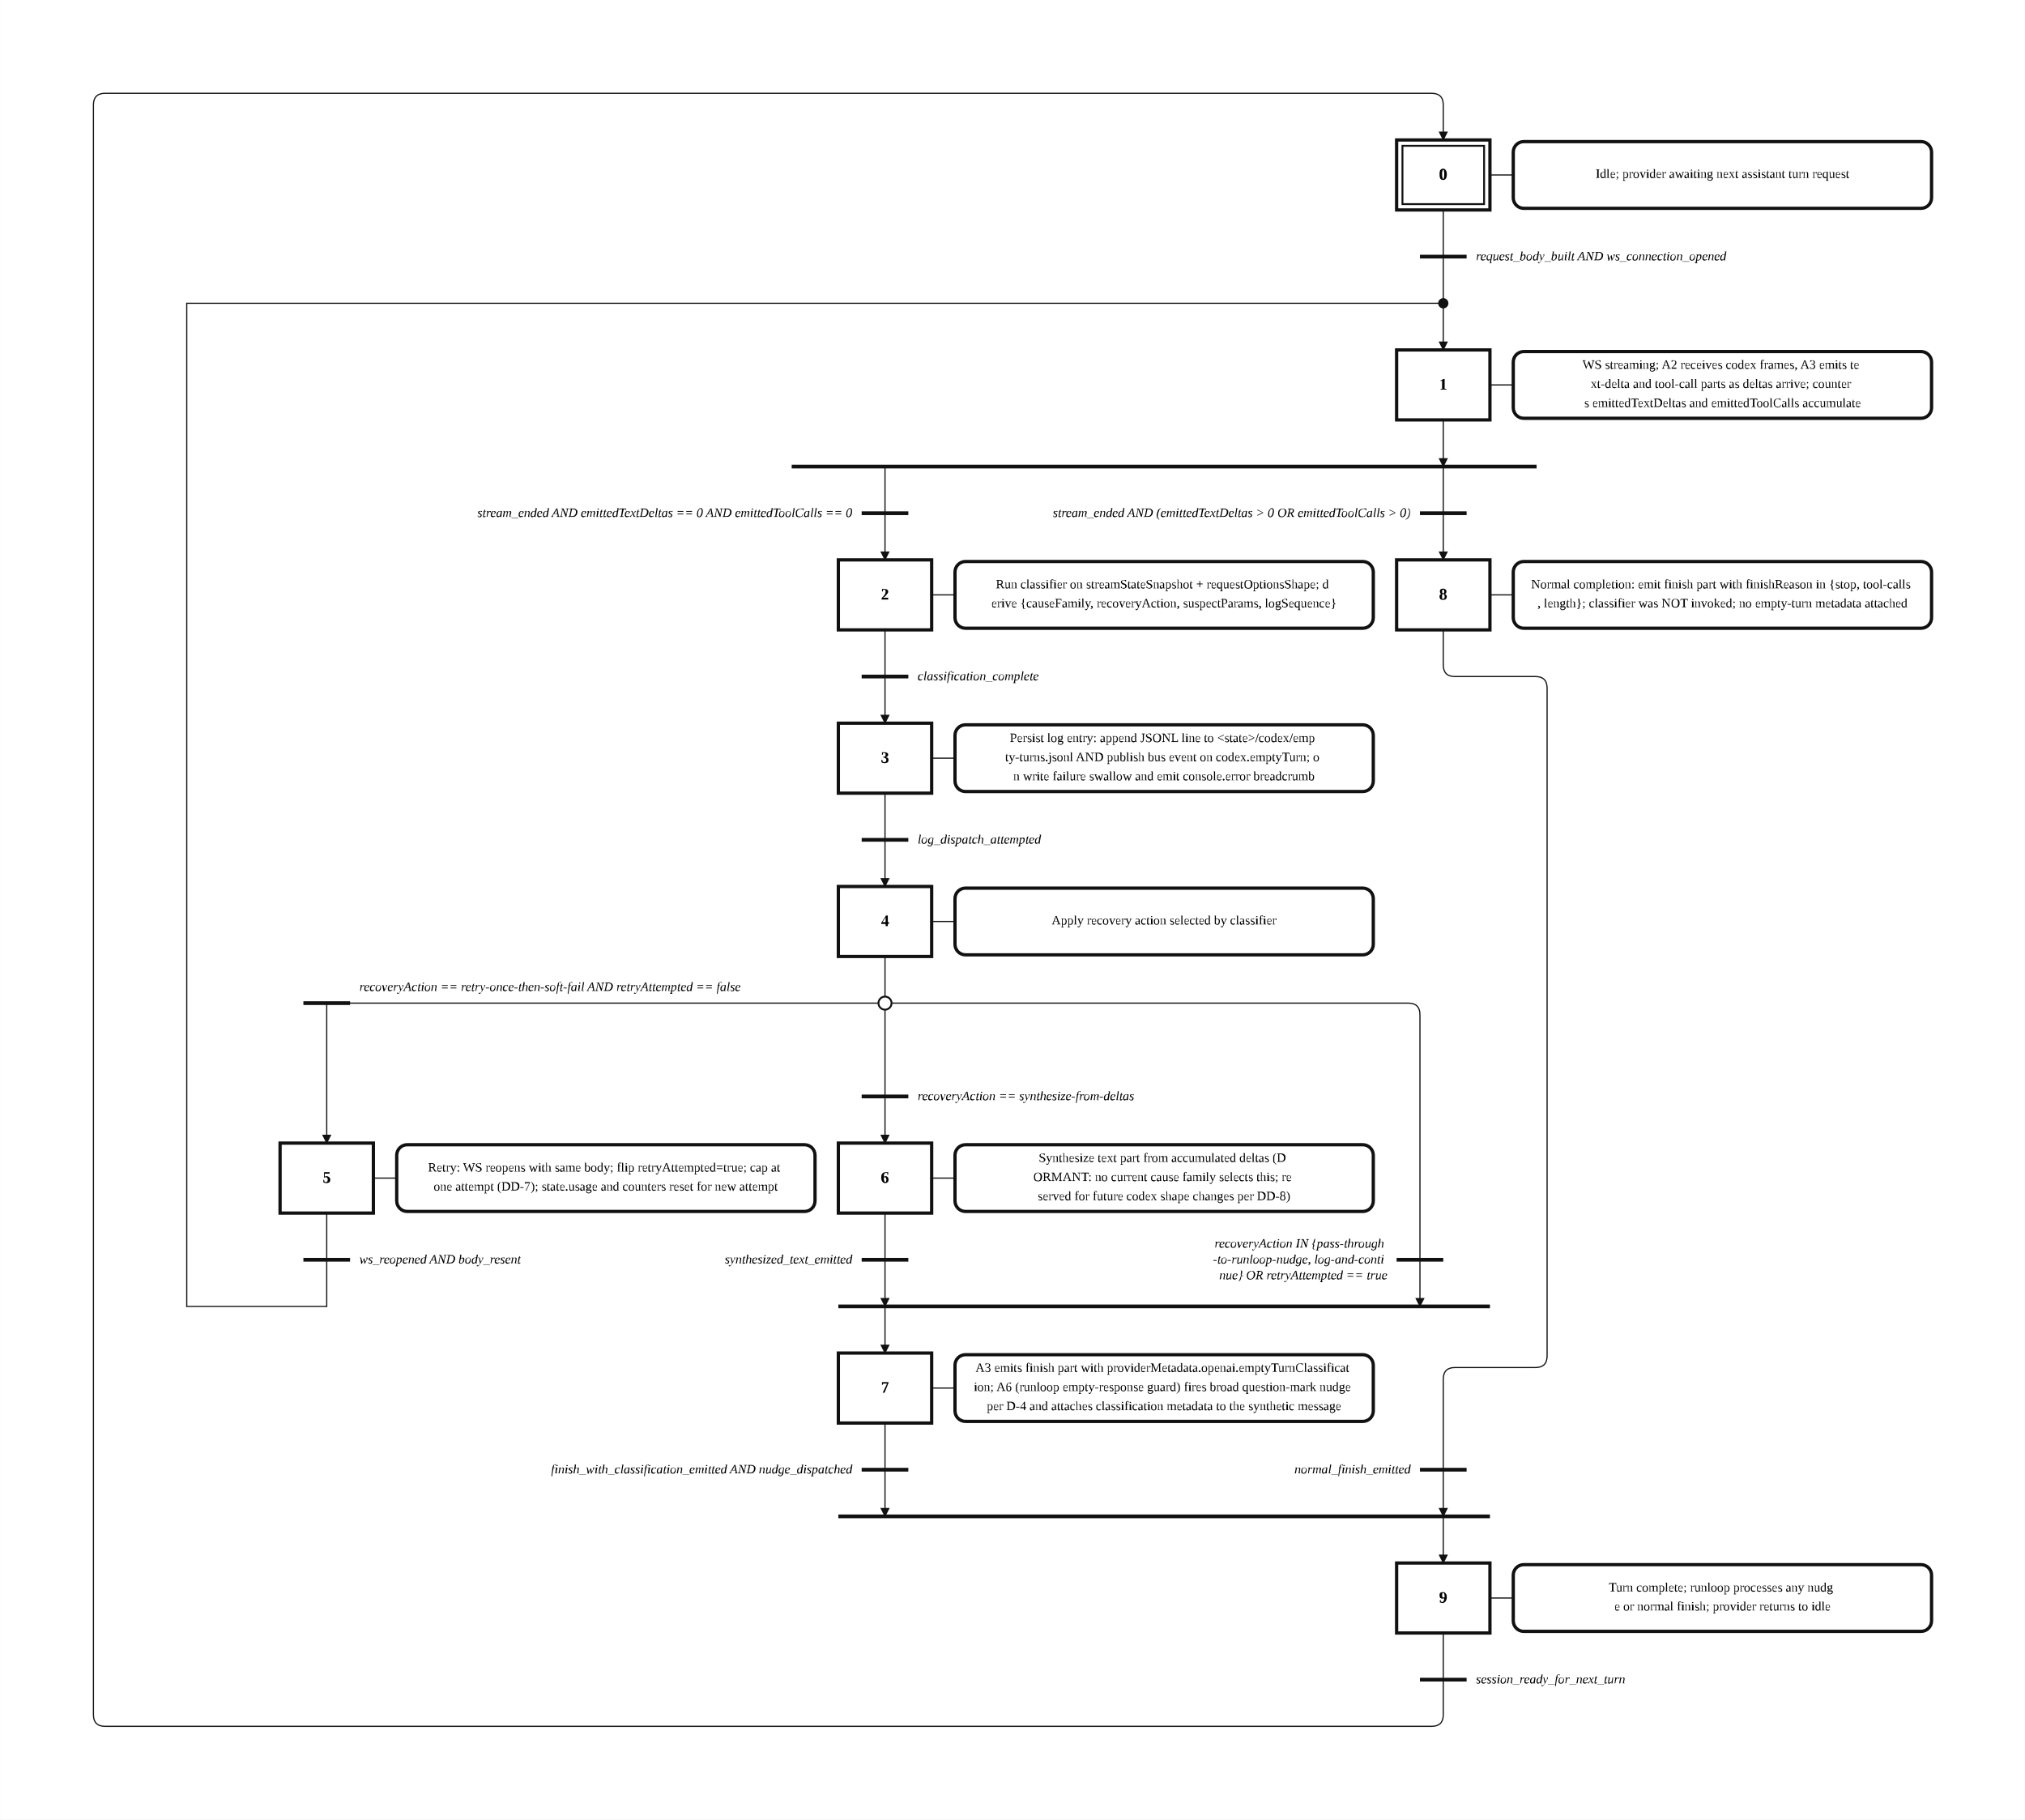
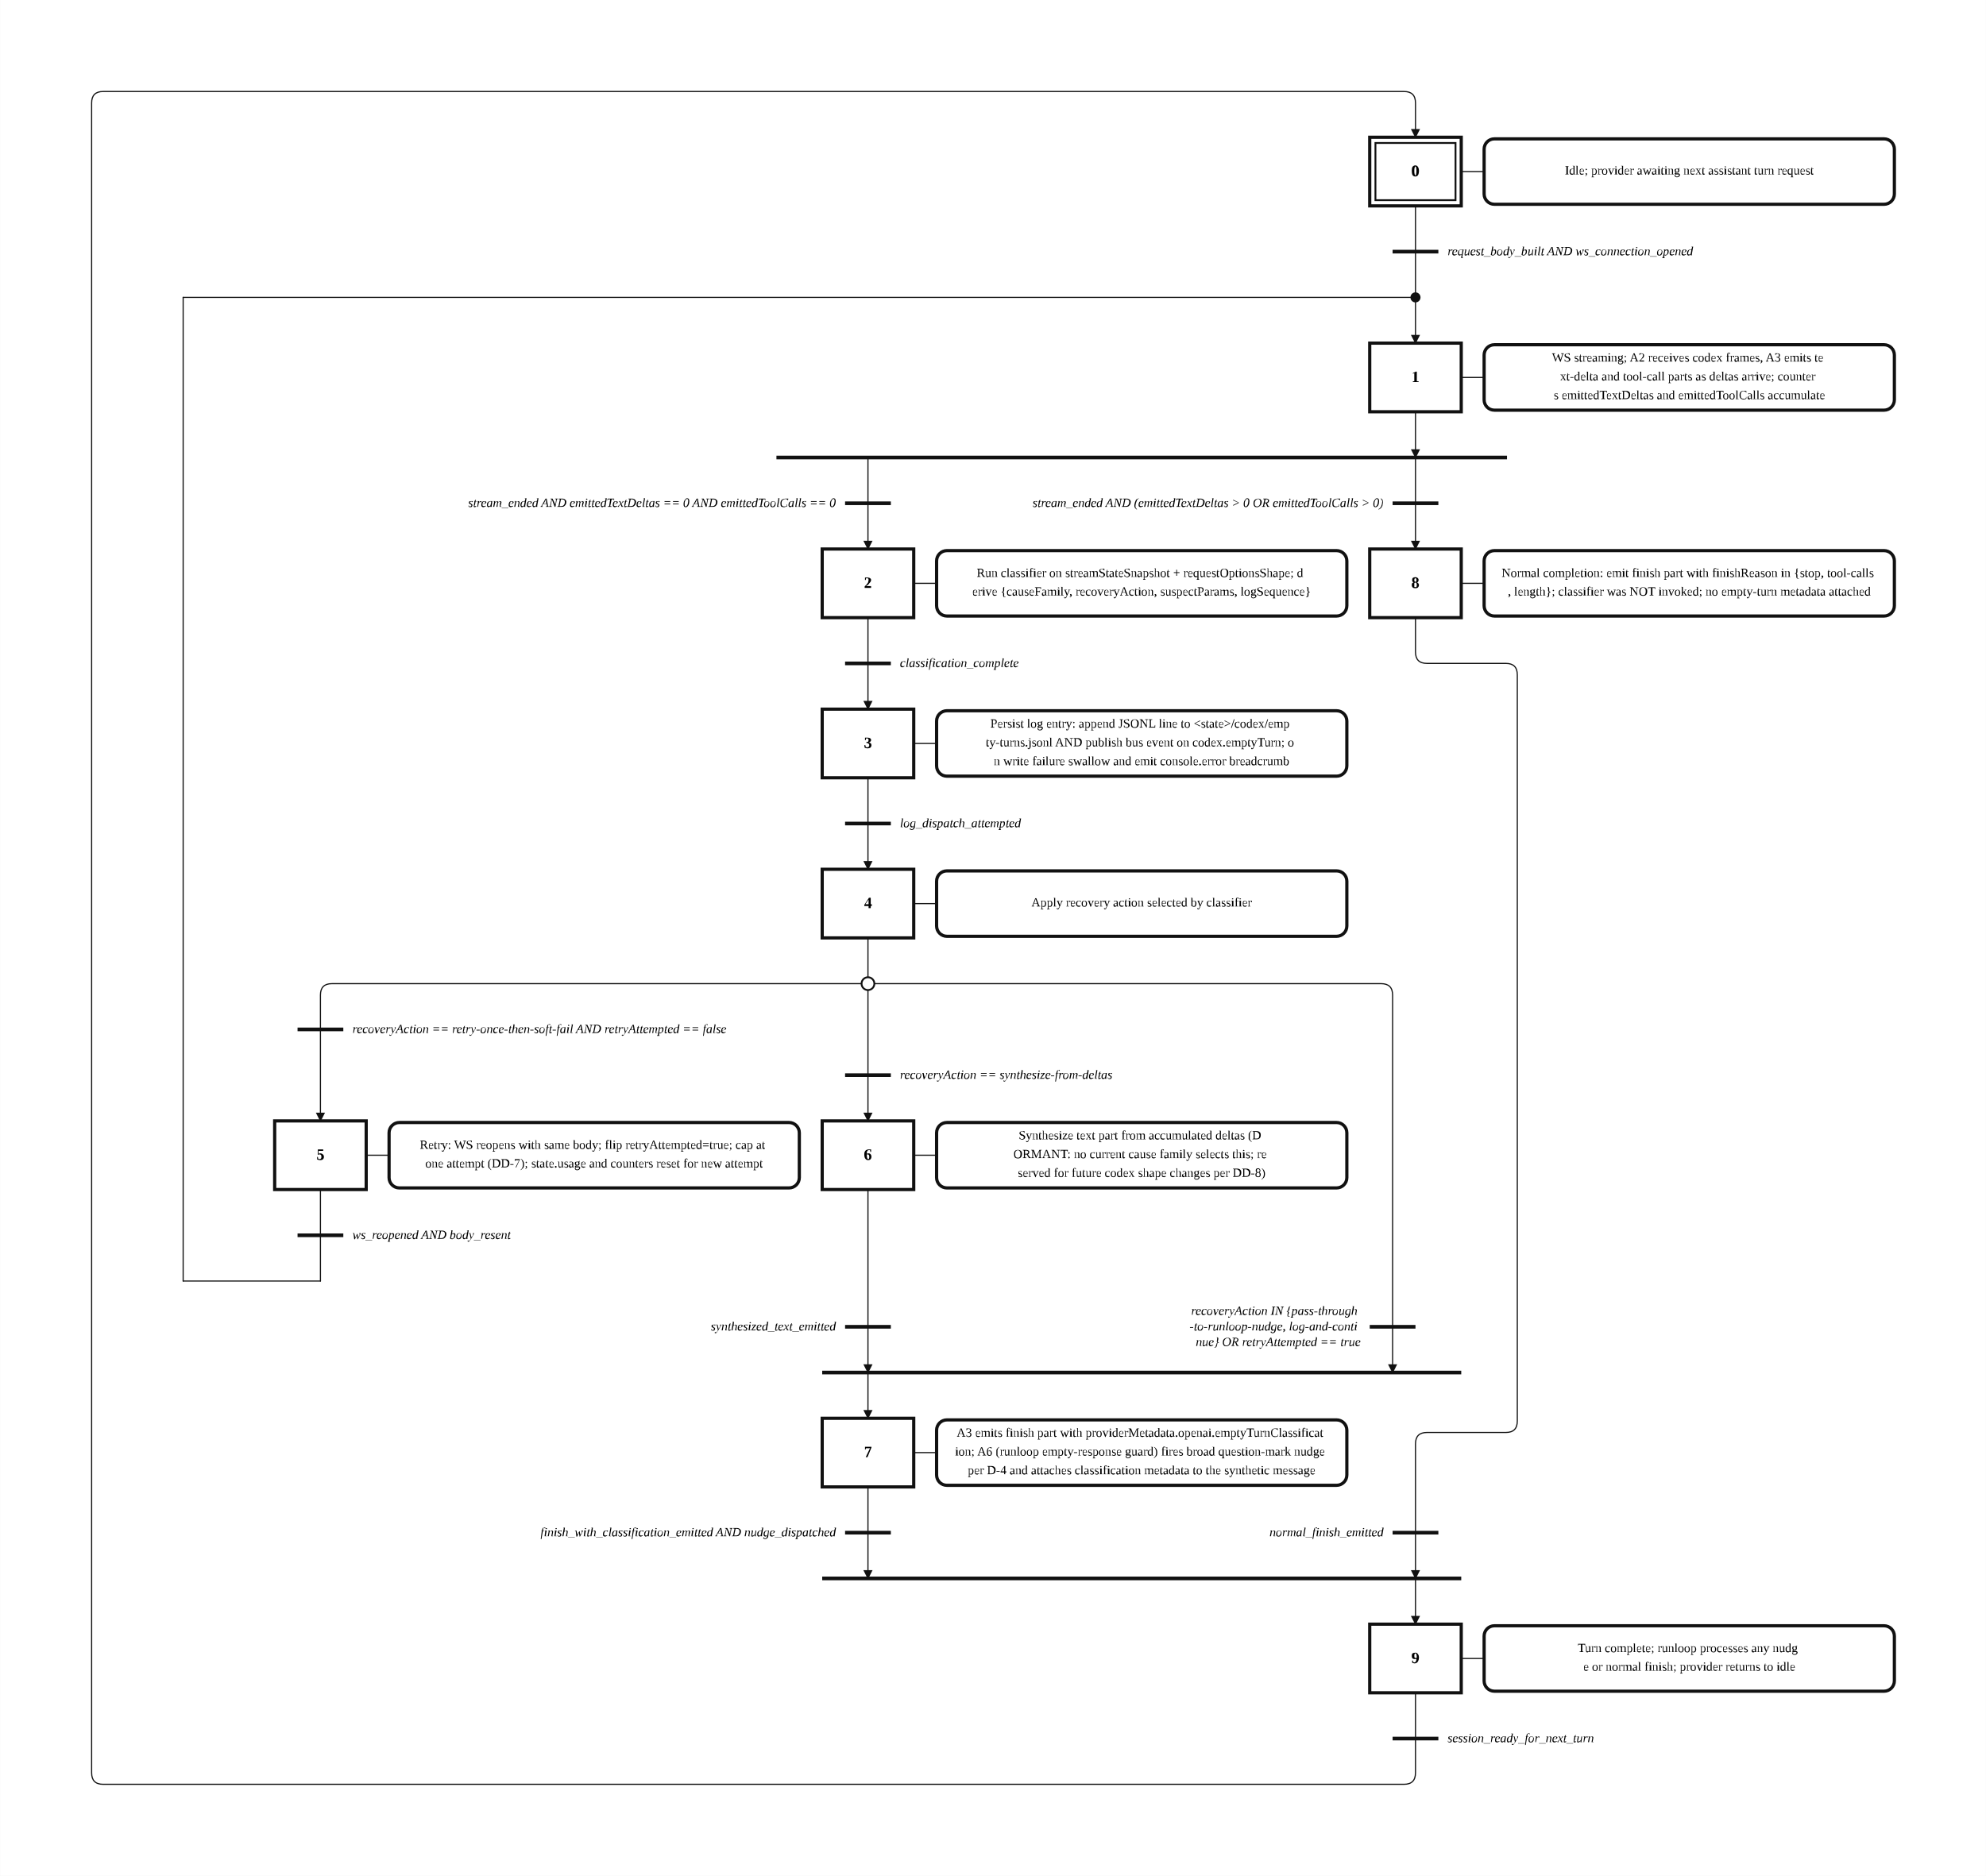
- <svg xmlns="http://www.w3.org/2000/svg" width="1736" height="1560" viewBox="-14.00 -2.00 86.79 78.00" role="img">
+ <svg xmlns="http://www.w3.org/2000/svg" width="1736" height="1640" viewBox="-14.00 -2.00 86.79 82.00" role="img">
  <style>
.step{fill:#fff;stroke:#111;stroke-width:.14}.step-inner{fill:none;stroke:#111;stroke-width:.08}
.action{fill:#fff;stroke:#111;stroke-width:.14}.gate{stroke:#111;stroke-width:.16}
.edge{fill:none;stroke:#111;stroke-width:.05;stroke-linecap:round;stroke-linejoin:round}.edge-arrow{marker-end:url(#arrow)}
.flyover-mask{stroke:#fff;stroke-width:.12;stroke-linecap:round}
.flyover{fill:none;stroke:#111;stroke-width:.05;stroke-linecap:round}
.junction{fill:#111;stroke:#111;stroke-width:0}.branch-junction{fill:#fff;stroke:#111;stroke-width:.08}
.assoc{stroke:#111;stroke-width:.05}.label{font:bold .7px 'Times New Roman', 'BiauKai', 'DFKai-SB', serif;text-anchor:middle;dominant-baseline:middle}
.action-label{font:.55px 'Times New Roman', 'BiauKai', 'DFKai-SB', serif;text-anchor:middle;dominant-baseline:middle}.gate-label{font:italic .55px 'Times New Roman', 'BiauKai', 'DFKai-SB', serif;text-anchor:start;dominant-baseline:middle}.gate-label-left{font:italic .55px 'Times New Roman', 'BiauKai', 'DFKai-SB', serif;text-anchor:end;dominant-baseline:middle}
</style>
  <defs>
    <marker id="arrow" markerWidth="0.4" markerHeight="0.4" refX="0.36" refY="0.2" orient="auto" markerUnits="userSpaceOnUse">
      <path d="M 0 0 L 0.4 0.2 L 0 0.4 z" fill="#111" />
    </marker>
  </defs>
-   <rect x="-14.00" y="-2.00" width="86.79" height="78.00" fill="white" />
+   <rect x="-14.00" y="-2.00" width="86.79" height="82.00" fill="white" />
  <path class="edge edge-arrow" d="M 47.86 9.00 L 47.86 13.00" />
  <path class="edge" d="M 47.86 7.00 L 47.86 9.00" />
  <path class="edge edge-arrow" d="M 47.86 16.00 L 47.86 18.00" />
  <path class="edge edge-arrow" d="M 23.93 18.00 L 23.93 22.00" />
  <path class="edge edge-arrow" d="M 47.86 18.00 L 47.86 22.00" />
  <path class="edge" d="M 23.93 25.00 L 23.93 27.00" />
  <path class="edge edge-arrow" d="M 23.93 27.00 L 23.93 29.00" />
  <path class="edge" d="M 23.93 32.00 L 23.93 34.00" />
  <path class="edge edge-arrow" d="M 23.93 34.00 L 23.93 36.00" />
  <path class="edge" d="M 23.93 39.00 L 23.93 41.00" />
-   <path class="edge" d="M 23.93 41.00 L 0.00 41.00 L 0.00 41.00" />
-   <path class="edge edge-arrow" d="M 0.00 41.00 L 0.00 47.00" />
+   <path class="edge" d="M 23.93 41.00 L 0.50 41.00 Q 0.00 41.00 0.00 41.50 L 0.00 43.00" />
+   <path class="edge edge-arrow" d="M 0.00 43.00 L 0.00 47.00" />
  <path class="edge" d="M 23.93 41.00 L 23.93 45.00" />
  <path class="edge edge-arrow" d="M 23.93 45.00 L 23.93 47.00" />
-   <path class="edge edge-arrow" d="M 23.93 41.00 L 46.36 41.00 Q 46.86 41.00 46.86 41.50 L 46.86 54.00" />
-   <path class="edge edge-arrow" d="M 23.93 54.00 L 23.93 56.00" />
+   <path class="edge edge-arrow" d="M 23.93 41.00 L 46.36 41.00 Q 46.86 41.00 46.86 41.50 L 46.86 58.00" />
+   <path class="edge edge-arrow" d="M 23.93 58.00 L 23.93 60.00" />
  <path class="edge" d="M 0.00 50.00 L 0.00 52.00" />
  <path class="edge" d="M 0.00 52.00 L 0.00 54.00" />
  <path class="edge" d="M 0.00 54.00 L -6.00 54.00" />
  <path class="edge" d="M -6.00 54.00 L -6.00 11.00" />
  <path class="edge" d="M -6.00 11.00 L 47.86 11.00" />
-   <path class="edge edge-arrow" d="M 23.93 50.00 L 23.93 54.00" />
-   <path class="edge edge-arrow" d="M 23.93 59.00 L 23.93 63.00" />
-   <path class="edge edge-arrow" d="M 47.86 63.00 L 47.86 65.00" />
-   <path class="edge edge-arrow" d="M 47.86 25.00 L 47.86 26.50 Q 47.86 27.00 48.36 27.00 L 51.81 27.00 Q 52.31 27.00 52.31 27.50 L 52.31 56.12 Q 52.31 56.62 51.81 56.62 L 48.36 56.62 Q 47.86 56.62 47.86 57.12 L 47.86 63.00" />
-   <path class="edge" d="M 47.86 68.00 L 47.86 70.00" />
-   <path class="edge edge-arrow" d="M 47.86 70.00 L 47.86 71.50 Q 47.86 72.00 47.36 72.00 L -9.50 72.00 Q -10.00 72.00 -10.00 71.50 L -10.00 2.50 Q -10.00 2.00 -9.50 2.00 L 47.36 2.00 Q 47.86 2.00 47.86 2.50 L 47.86 4.00" />
+   <path class="edge edge-arrow" d="M 23.93 50.00 L 23.93 58.00" />
+   <path class="edge edge-arrow" d="M 23.93 63.00 L 23.93 67.00" />
+   <path class="edge edge-arrow" d="M 47.86 67.00 L 47.86 69.00" />
+   <path class="edge edge-arrow" d="M 47.86 25.00 L 47.86 26.50 Q 47.86 27.00 48.36 27.00 L 51.81 27.00 Q 52.31 27.00 52.31 27.50 L 52.31 60.12 Q 52.31 60.62 51.81 60.62 L 48.36 60.62 Q 47.86 60.62 47.86 61.12 L 47.86 67.00" />
+   <path class="edge" d="M 47.86 72.00 L 47.86 74.00" />
+   <path class="edge edge-arrow" d="M 47.86 74.00 L 47.86 75.50 Q 47.86 76.00 47.36 76.00 L -9.50 76.00 Q -10.00 76.00 -10.00 75.50 L -10.00 2.50 Q -10.00 2.00 -9.50 2.00 L 47.36 2.00 Q 47.86 2.00 47.86 2.50 L 47.86 4.00" />
  <rect class="step" x="45.86" y="4.00" width="4.00" height="3.00" />
  <rect class="step-inner" x="46.11" y="4.25" width="3.50" height="2.50" />
  <text class="label" x="47.86" y="5.50">0</text>
  <rect class="step" x="45.86" y="13.00" width="4.00" height="3.00" />
  <text class="label" x="47.86" y="14.50">1</text>
  <rect class="step" x="21.93" y="22.00" width="4.00" height="3.00" />
  <text class="label" x="23.93" y="23.50">2</text>
  <rect class="step" x="21.93" y="29.00" width="4.00" height="3.00" />
  <text class="label" x="23.93" y="30.50">3</text>
  <rect class="step" x="21.93" y="36.00" width="4.00" height="3.00" />
  <text class="label" x="23.93" y="37.50">4</text>
  <rect class="step" x="-2.00" y="47.00" width="4.00" height="3.00" />
  <text class="label" x="0.00" y="48.50">5</text>
  <rect class="step" x="21.93" y="47.00" width="4.00" height="3.00" />
  <text class="label" x="23.93" y="48.50">6</text>
-   <rect class="step" x="21.93" y="56.00" width="4.00" height="3.00" />
-   <text class="label" x="23.93" y="57.50">7</text>
+   <rect class="step" x="21.93" y="60.00" width="4.00" height="3.00" />
+   <text class="label" x="23.93" y="61.50">7</text>
  <rect class="step" x="45.86" y="22.00" width="4.00" height="3.00" />
  <text class="label" x="47.86" y="23.50">8</text>
-   <rect class="step" x="45.86" y="65.00" width="4.00" height="3.00" />
-   <text class="label" x="47.86" y="66.50">9</text>
+   <rect class="step" x="45.86" y="69.00" width="4.00" height="3.00" />
+   <text class="label" x="47.86" y="70.50">9</text>
  <line class="assoc" x1="49.86" y1="5.50" x2="50.86" y2="5.50" />
  <rect class="action" x="50.86" y="4.07" width="17.93" height="2.86" rx="0.45" ry="0.45" />
  <text class="action-label" x="59.83" y="5.50">
    <tspan x="59.83" dy="0">Idle; provider awaiting next assistant turn request</tspan>
  </text>
  <line class="assoc" x1="49.86" y1="14.50" x2="50.86" y2="14.50" />
  <rect class="action" x="50.86" y="13.07" width="17.93" height="2.86" rx="0.45" ry="0.45" />
  <text class="action-label" x="59.83" y="13.68">
    <tspan x="59.83" dy="0">WS streaming; A2 receives codex frames, A3 emits te</tspan>
    <tspan x="59.83" dy="0.82">xt-delta and tool-call parts as deltas arrive; counter</tspan>
    <tspan x="59.83" dy="0.82">s emittedTextDeltas and emittedToolCalls accumulate</tspan>
  </text>
  <line class="assoc" x1="25.93" y1="23.50" x2="26.93" y2="23.50" />
  <rect class="action" x="26.93" y="22.07" width="17.93" height="2.86" rx="0.45" ry="0.45" />
  <text class="action-label" x="35.89" y="23.09">
    <tspan x="35.89" dy="0">Run classifier on streamStateSnapshot + requestOptionsShape; d</tspan>
    <tspan x="35.89" dy="0.82">erive {causeFamily, recoveryAction, suspectParams, logSequence}</tspan>
  </text>
  <line class="assoc" x1="25.93" y1="30.50" x2="26.93" y2="30.50" />
  <rect class="action" x="26.93" y="29.07" width="17.93" height="2.86" rx="0.45" ry="0.45" />
  <text class="action-label" x="35.89" y="29.68">
    <tspan x="35.89" dy="0">Persist log entry: append JSONL line to &lt;state&gt;/codex/emp</tspan>
    <tspan x="35.89" dy="0.82">ty-turns.jsonl AND publish bus event on codex.emptyTurn; o</tspan>
    <tspan x="35.89" dy="0.82">n write failure swallow and emit console.error breadcrumb</tspan>
  </text>
  <line class="assoc" x1="25.93" y1="37.50" x2="26.93" y2="37.50" />
  <rect class="action" x="26.93" y="36.07" width="17.93" height="2.86" rx="0.45" ry="0.45" />
  <text class="action-label" x="35.89" y="37.50">
    <tspan x="35.89" dy="0">Apply recovery action selected by classifier</tspan>
  </text>
  <line class="assoc" x1="2.00" y1="48.50" x2="3.00" y2="48.50" />
  <rect class="action" x="3.00" y="47.07" width="17.93" height="2.86" rx="0.45" ry="0.45" />
  <text class="action-label" x="11.96" y="48.09">
    <tspan x="11.96" dy="0">Retry: WS reopens with same body; flip retryAttempted=true; cap at</tspan>
    <tspan x="11.96" dy="0.82">one attempt (DD-7); state.usage and counters reset for new attempt</tspan>
  </text>
  <line class="assoc" x1="25.93" y1="48.50" x2="26.93" y2="48.50" />
  <rect class="action" x="26.93" y="47.07" width="17.93" height="2.86" rx="0.45" ry="0.45" />
  <text class="action-label" x="35.89" y="47.68">
    <tspan x="35.89" dy="0">Synthesize text part from accumulated deltas (D</tspan>
    <tspan x="35.89" dy="0.82">ORMANT: no current cause family selects this; re</tspan>
    <tspan x="35.89" dy="0.82">served for future codex shape changes per DD-8)</tspan>
  </text>
-   <line class="assoc" x1="25.93" y1="57.50" x2="26.93" y2="57.50" />
-   <rect class="action" x="26.93" y="56.07" width="17.93" height="2.86" rx="0.45" ry="0.45" />
-   <text class="action-label" x="35.89" y="56.68">
+   <line class="assoc" x1="25.93" y1="61.50" x2="26.93" y2="61.50" />
+   <rect class="action" x="26.93" y="60.07" width="17.93" height="2.86" rx="0.45" ry="0.45" />
+   <text class="action-label" x="35.89" y="60.68">
    <tspan x="35.89" dy="0">A3 emits finish part with providerMetadata.openai.emptyTurnClassificat</tspan>
    <tspan x="35.89" dy="0.82">ion; A6 (runloop empty-response guard) fires broad question-mark nudge</tspan>
    <tspan x="35.89" dy="0.82">per D-4 and attaches classification metadata to the synthetic message</tspan>
  </text>
  <line class="assoc" x1="49.86" y1="23.50" x2="50.86" y2="23.50" />
  <rect class="action" x="50.86" y="22.07" width="17.93" height="2.86" rx="0.45" ry="0.45" />
  <text class="action-label" x="59.83" y="23.09">
    <tspan x="59.83" dy="0">Normal completion: emit finish part with finishReason in {stop, tool-calls</tspan>
    <tspan x="59.83" dy="0.82">, length}; classifier was NOT invoked; no empty-turn metadata attached</tspan>
  </text>
-   <line class="assoc" x1="49.86" y1="66.50" x2="50.86" y2="66.50" />
-   <rect class="action" x="50.86" y="65.07" width="17.93" height="2.86" rx="0.45" ry="0.45" />
-   <text class="action-label" x="59.83" y="66.09">
+   <line class="assoc" x1="49.86" y1="70.50" x2="50.86" y2="70.50" />
+   <rect class="action" x="50.86" y="69.07" width="17.93" height="2.86" rx="0.45" ry="0.45" />
+   <text class="action-label" x="59.83" y="70.09">
    <tspan x="59.83" dy="0">Turn complete; runloop processes any nudg</tspan>
    <tspan x="59.83" dy="0.82">e or normal finish; provider returns to idle</tspan>
  </text>
  <line class="gate" x1="46.86" y1="9.00" x2="48.86" y2="9.00" />
  <text class="gate-label" x="49.26" y="9.00">
    <tspan x="49.26" dy="0">request_body_built AND ws_connection_opened</tspan>
  </text>
  <line class="gate" x1="19.93" y1="18.00" x2="51.86" y2="18.00" />
  <line class="gate" x1="22.93" y1="27.00" x2="24.93" y2="27.00" />
  <text class="gate-label" x="25.33" y="27.00">
    <tspan x="25.33" dy="0">classification_complete</tspan>
  </text>
  <line class="gate" x1="22.93" y1="34.00" x2="24.93" y2="34.00" />
  <text class="gate-label" x="25.33" y="34.00">
    <tspan x="25.33" dy="0">log_dispatch_attempted</tspan>
  </text>
-   <line class="gate" x1="-1.00" y1="41.00" x2="1.00" y2="41.00" />
-   <text class="gate-label" x="1.40" y="40.32">
+   <line class="gate" x1="-1.00" y1="43.00" x2="1.00" y2="43.00" />
+   <text class="gate-label" x="1.40" y="43.00">
    <tspan x="1.40" dy="0">recoveryAction == retry-once-then-soft-fail AND retryAttempted == false</tspan>
  </text>
  <line class="gate" x1="22.93" y1="45.00" x2="24.93" y2="45.00" />
  <text class="gate-label" x="25.33" y="45.00">
    <tspan x="25.33" dy="0">recoveryAction == synthesize-from-deltas</tspan>
  </text>
-   <line class="gate" x1="21.93" y1="54.00" x2="49.86" y2="54.00" />
+   <line class="gate" x1="21.93" y1="58.00" x2="49.86" y2="58.00" />
  <line class="gate" x1="-1.00" y1="52.00" x2="1.00" y2="52.00" />
  <text class="gate-label" x="1.40" y="52.00">
    <tspan x="1.40" dy="0">ws_reopened AND body_resent</tspan>
  </text>
-   <line class="gate" x1="21.93" y1="63.00" x2="49.86" y2="63.00" />
-   <line class="gate" x1="46.86" y1="70.00" x2="48.86" y2="70.00" />
-   <text class="gate-label" x="49.26" y="70.00">
+   <line class="gate" x1="21.93" y1="67.00" x2="49.86" y2="67.00" />
+   <line class="gate" x1="46.86" y1="74.00" x2="48.86" y2="74.00" />
+   <text class="gate-label" x="49.26" y="74.00">
    <tspan x="49.26" dy="0">session_ready_for_next_turn</tspan>
  </text>
  <line class="gate" x1="22.93" y1="20.00" x2="24.93" y2="20.00" />
  <text class="gate-label-left" x="22.53" y="20.00">
    <tspan x="22.53" dy="0">stream_ended AND emittedTextDeltas == 0 AND emittedToolCalls == 0</tspan>
  </text>
  <line class="gate" x1="46.86" y1="20.00" x2="48.86" y2="20.00" />
  <text class="gate-label-left" x="46.46" y="20.00">
    <tspan x="46.46" dy="0">stream_ended AND (emittedTextDeltas &gt; 0 OR emittedToolCalls &gt; 0)</tspan>
  </text>
-   <line class="gate" x1="45.86" y1="52.00" x2="47.86" y2="52.00" />
-   <text class="gate-label-left" x="45.46" y="51.32">
+   <line class="gate" x1="45.86" y1="56.00" x2="47.86" y2="56.00" />
+   <text class="gate-label-left" x="45.46" y="55.32">
    <tspan x="45.46" dy="0">recoveryAction IN {pass-through</tspan>
    <tspan x="45.46" dy="0.68">-to-runloop-nudge, log-and-conti</tspan>
    <tspan x="45.46" dy="0.68">nue} OR retryAttempted == true</tspan>
  </text>
-   <line class="gate" x1="22.93" y1="52.00" x2="24.93" y2="52.00" />
-   <text class="gate-label-left" x="22.53" y="52.00">
+   <line class="gate" x1="22.93" y1="56.00" x2="24.93" y2="56.00" />
+   <text class="gate-label-left" x="22.53" y="56.00">
    <tspan x="22.53" dy="0">synthesized_text_emitted</tspan>
  </text>
-   <line class="gate" x1="22.93" y1="61.00" x2="24.93" y2="61.00" />
-   <text class="gate-label-left" x="22.53" y="61.00">
+   <line class="gate" x1="22.93" y1="65.00" x2="24.93" y2="65.00" />
+   <text class="gate-label-left" x="22.53" y="65.00">
    <tspan x="22.53" dy="0">finish_with_classification_emitted AND nudge_dispatched</tspan>
  </text>
-   <line class="gate" x1="46.86" y1="61.00" x2="48.86" y2="61.00" />
-   <text class="gate-label-left" x="46.46" y="61.00">
+   <line class="gate" x1="46.86" y1="65.00" x2="48.86" y2="65.00" />
+   <text class="gate-label-left" x="46.46" y="65.00">
    <tspan x="46.46" dy="0">normal_finish_emitted</tspan>
  </text>
  <circle class="junction" cx="47.86" cy="11.00" r="0.22" />
  <circle class="branch-junction" cx="23.93" cy="41.00" r="0.28" />
</svg>
